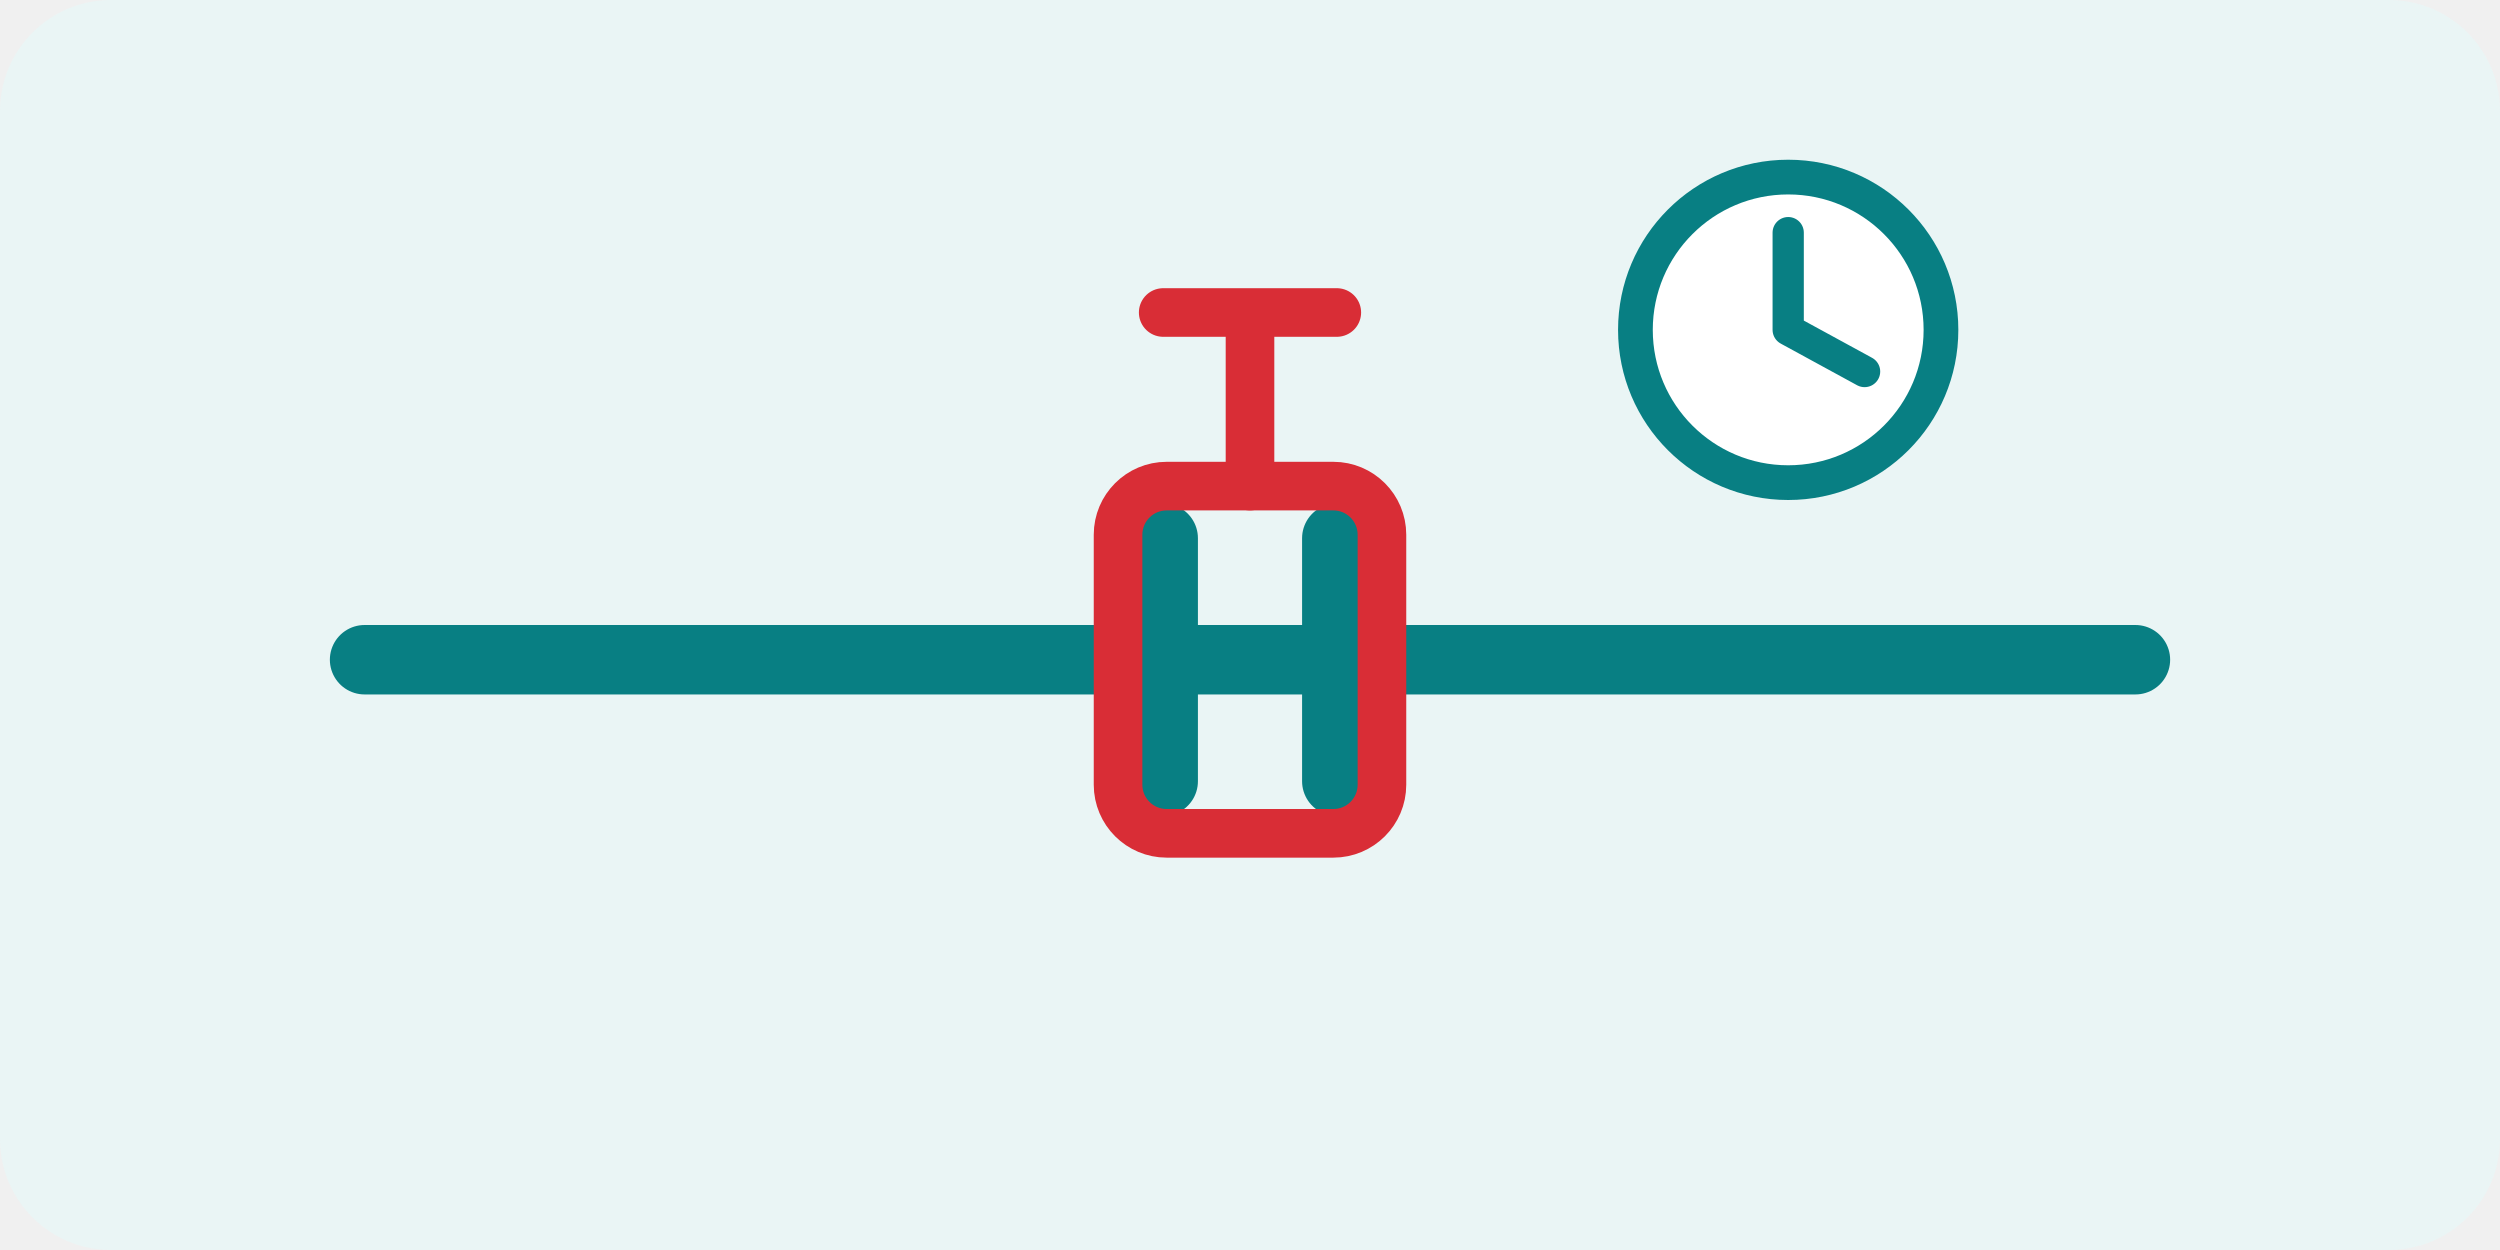
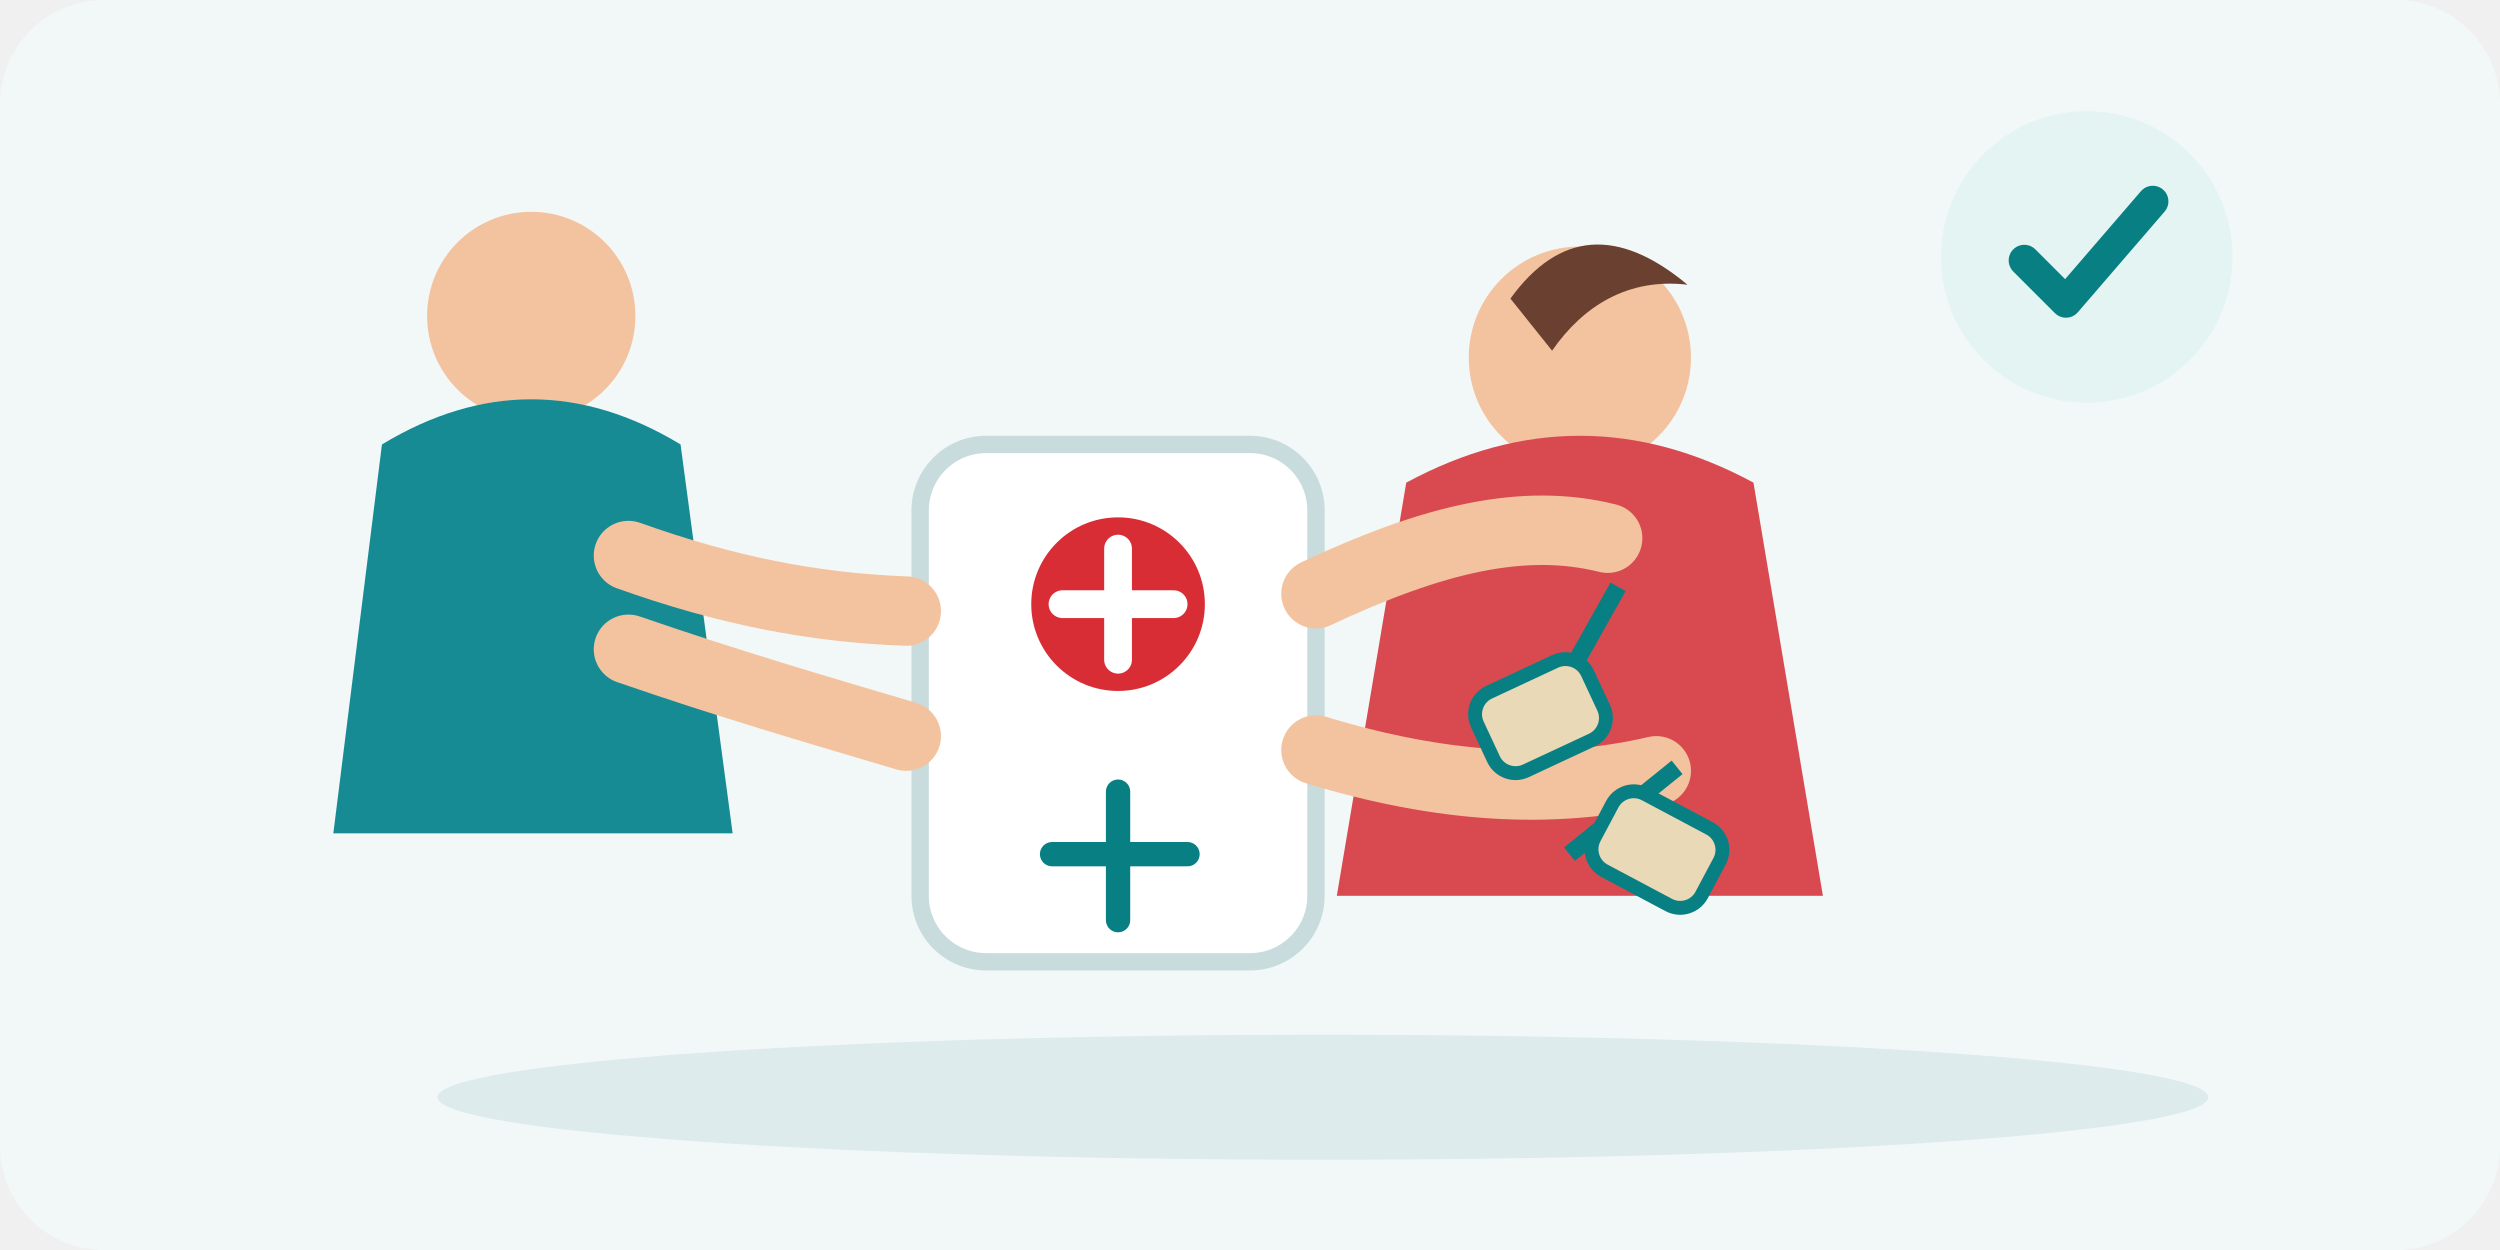
<svg xmlns="http://www.w3.org/2000/svg" viewBox="0 0 720 360">
-   <rect width="720" height="360" rx="32" fill="#EAF5F5" />
-   <g fill="none" stroke="#087F83" stroke-width="20" stroke-linecap="round">
-     <path d="M105 190h510" />
-     <path d="M335 155v70M385 155v70" />
-   </g>
-   <rect x="322" y="140" width="76" height="100" rx="14" fill="none" stroke="#D92D36" stroke-width="14" />
-   <path d="M360 140V90M335 90h50" stroke="#D92D36" stroke-width="14" stroke-linecap="round" />
-   <circle cx="515" cy="95" r="44" fill="#fff" stroke="#087F83" stroke-width="10" />
-   <path d="M515 95V67M515 95l22 12" stroke="#087F83" stroke-width="9" stroke-linecap="round" />
+   <rect width="720" height="360" rx="30" fill="#F2F8F8" />
+   <ellipse cx="381" cy="316" rx="255" ry="18" fill="#DDEBEC" />
+   <circle cx="455" cy="103" r="32" fill="#F3C39F" />
+   <path d="M405 139q50-27 100 0l20 119H385z" fill="#D94A50" />
+   <path d="M435 86q21-29 51-4c-17-2-30 6-39 19z" fill="#6A4031" />
+   <rect x="265" y="128" width="114" height="149" rx="19" fill="#FFFFFF" stroke="#C8DCDD" stroke-width="5" />
+   <circle cx="322" cy="174" r="25" fill="#D92D36" />
+   <path d="M322 158v32M306 174h32" stroke="white" stroke-width="8" stroke-linecap="round" />
+   <path d="M379 171c34-16 60-22 84-16" fill="none" stroke="#F3C39F" stroke-width="20" stroke-linecap="round" />
+   <path d="M379 216c36 11 68 13 98 6" fill="none" stroke="#F3C39F" stroke-width="20" stroke-linecap="round" />
+   <path d="M466 169l-23 41" stroke="#087F83" stroke-width="5" />
+   <path d="M483 221l-31 25" stroke="#087F83" stroke-width="5" />
+   <rect x="426" y="194" width="35" height="25" rx="7" fill="#E9D9B7" stroke="#087F83" stroke-width="4" transform="rotate(-25 443 206)" />
+   <rect x="460" y="232" width="35" height="25" rx="7" fill="#E9D9B7" stroke="#087F83" stroke-width="4" transform="rotate(28 477 244)" />
+   <circle cx="153" cy="91" r="30" fill="#F3C39F" />
+   <path d="M110 128q43-26 86 0l15 112H96z" fill="#168B94" />
+   <path d="M181 160c28 10 53 15 80 16" fill="none" stroke="#F3C39F" stroke-width="20" stroke-linecap="round" />
+   <path d="M181 187c29 10 53 17 80 25" fill="none" stroke="#F3C39F" stroke-width="20" stroke-linecap="round" />
+   <circle cx="601" cy="74" r="42" fill="#E4F4F2" />
+   <path d="M583 75l12 12 25-29" fill="none" stroke="#087F83" stroke-width="9" stroke-linecap="round" stroke-linejoin="round" />
+   <path d="M303 246h39" stroke="#087F83" stroke-width="7" stroke-linecap="round" />
+   <path d="M322 228v37" stroke="#087F83" stroke-width="7" stroke-linecap="round" />
</svg>
